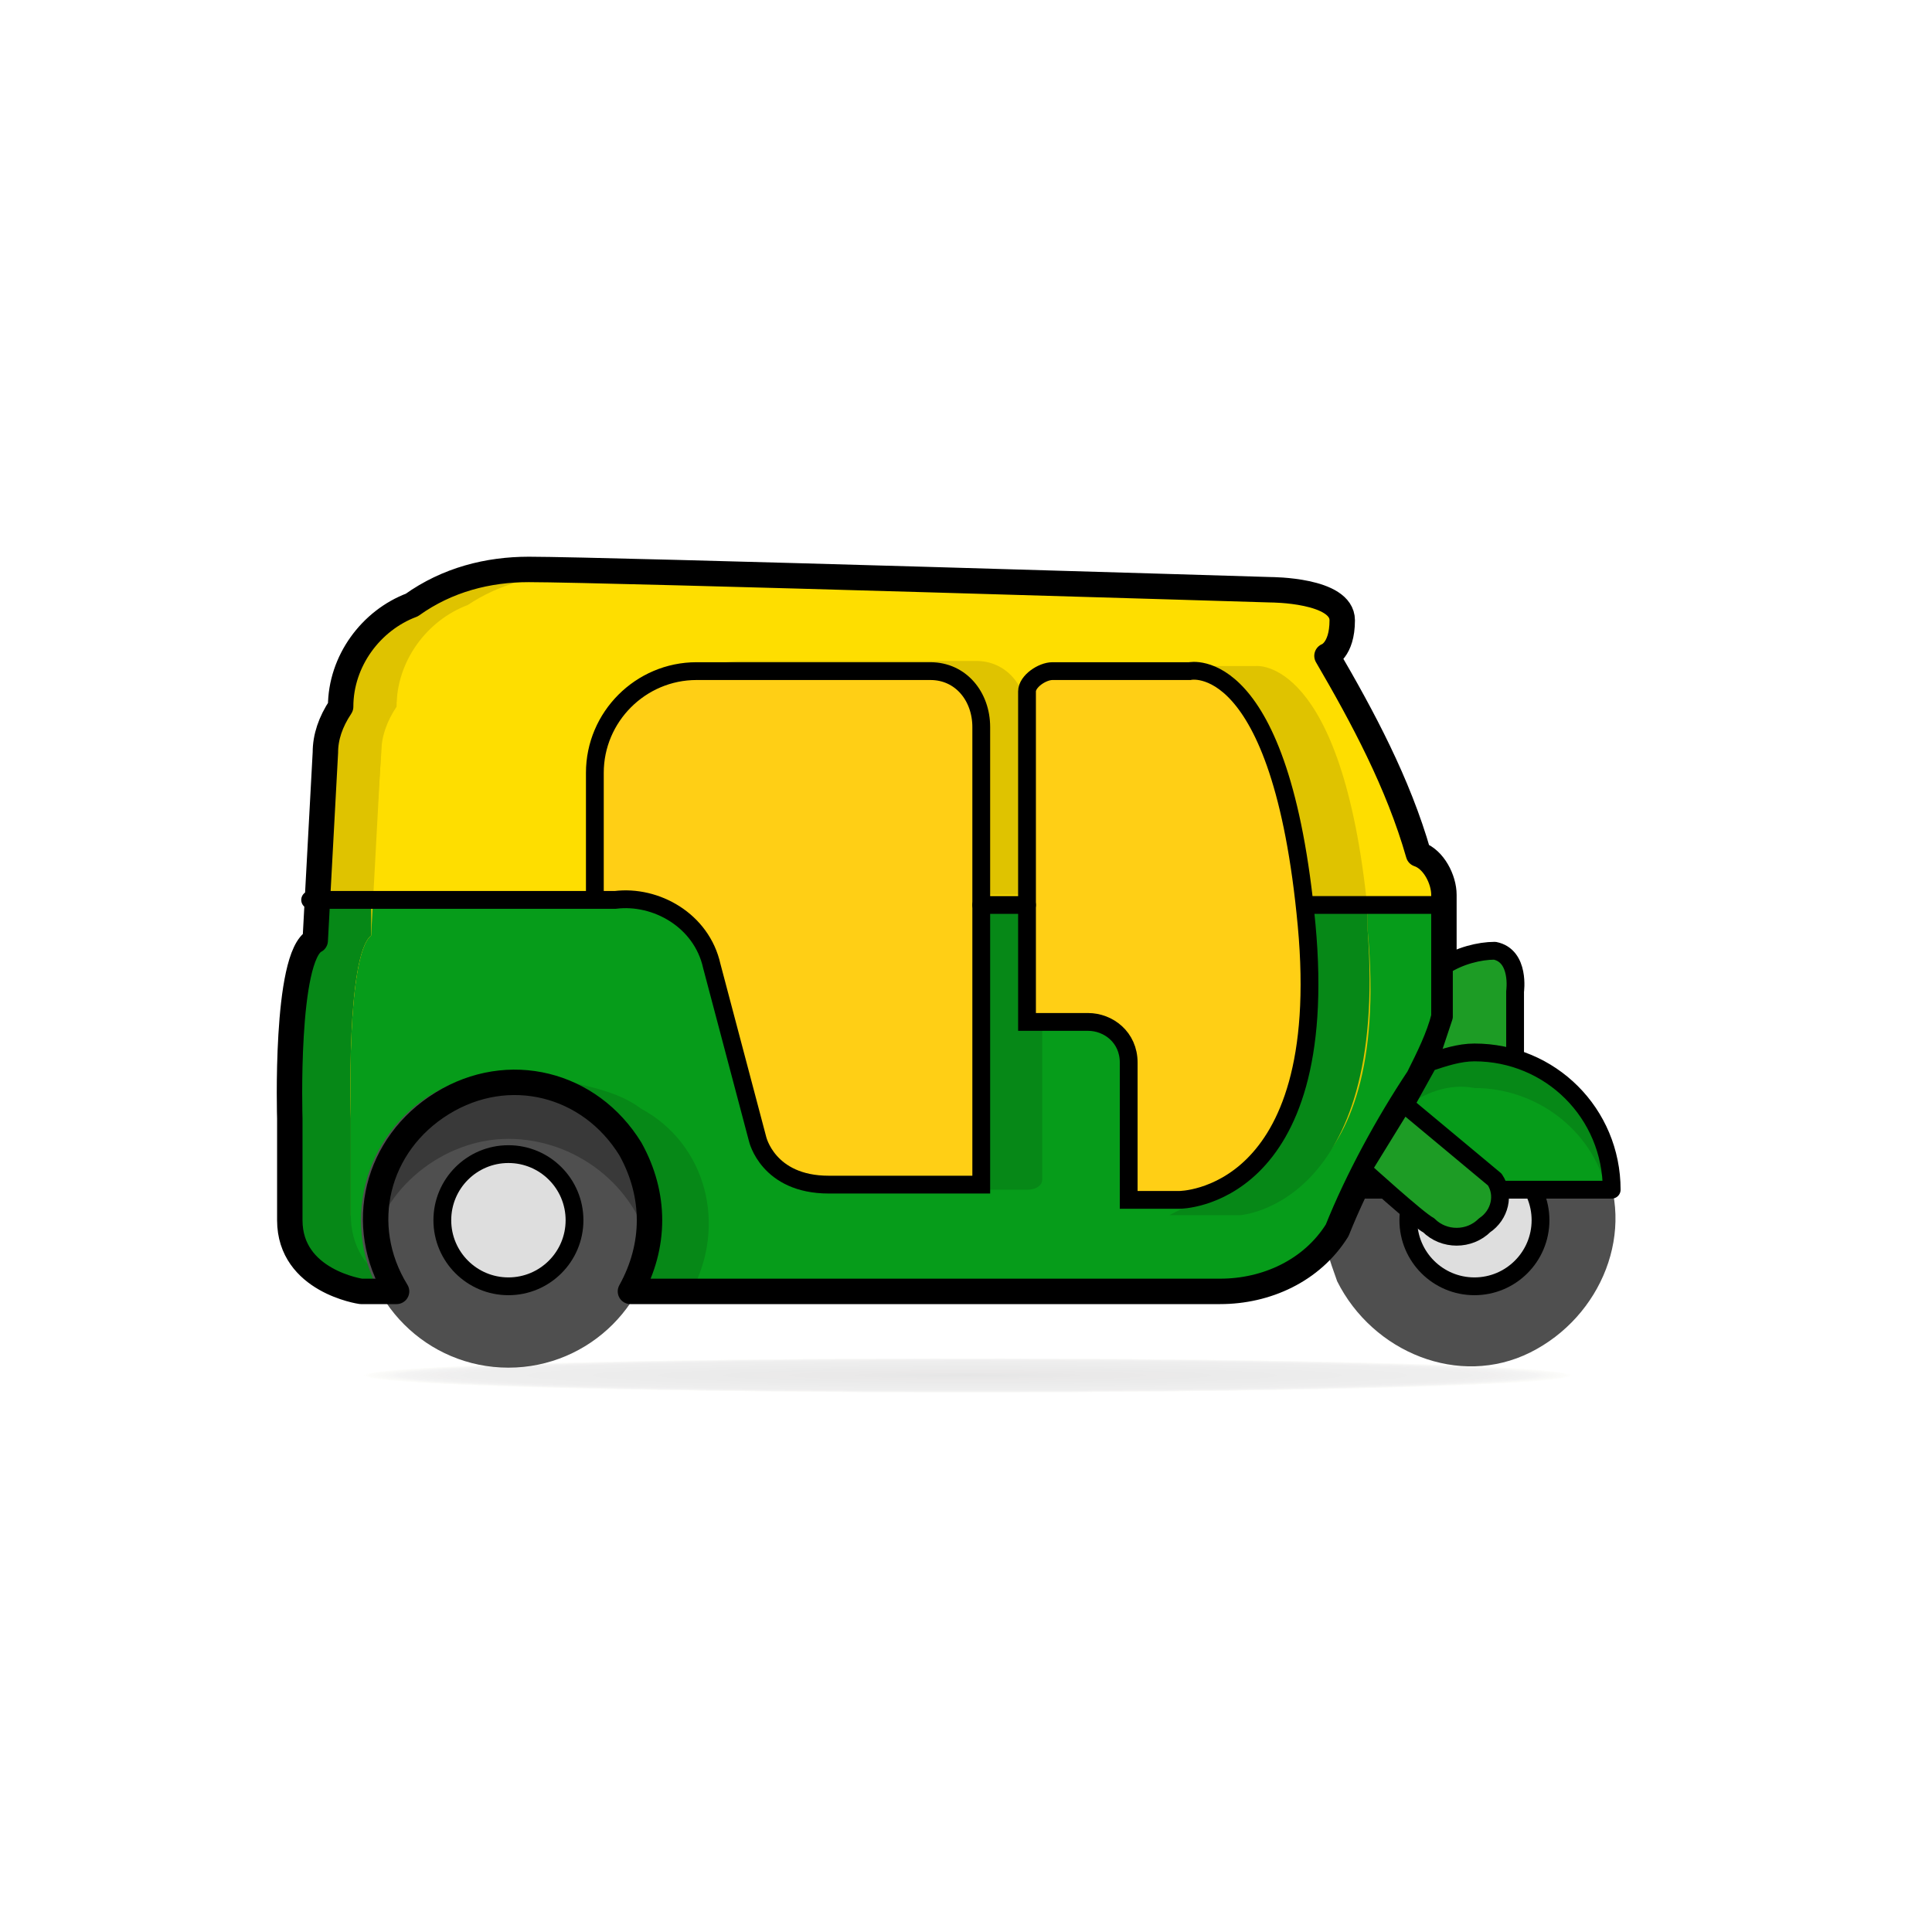
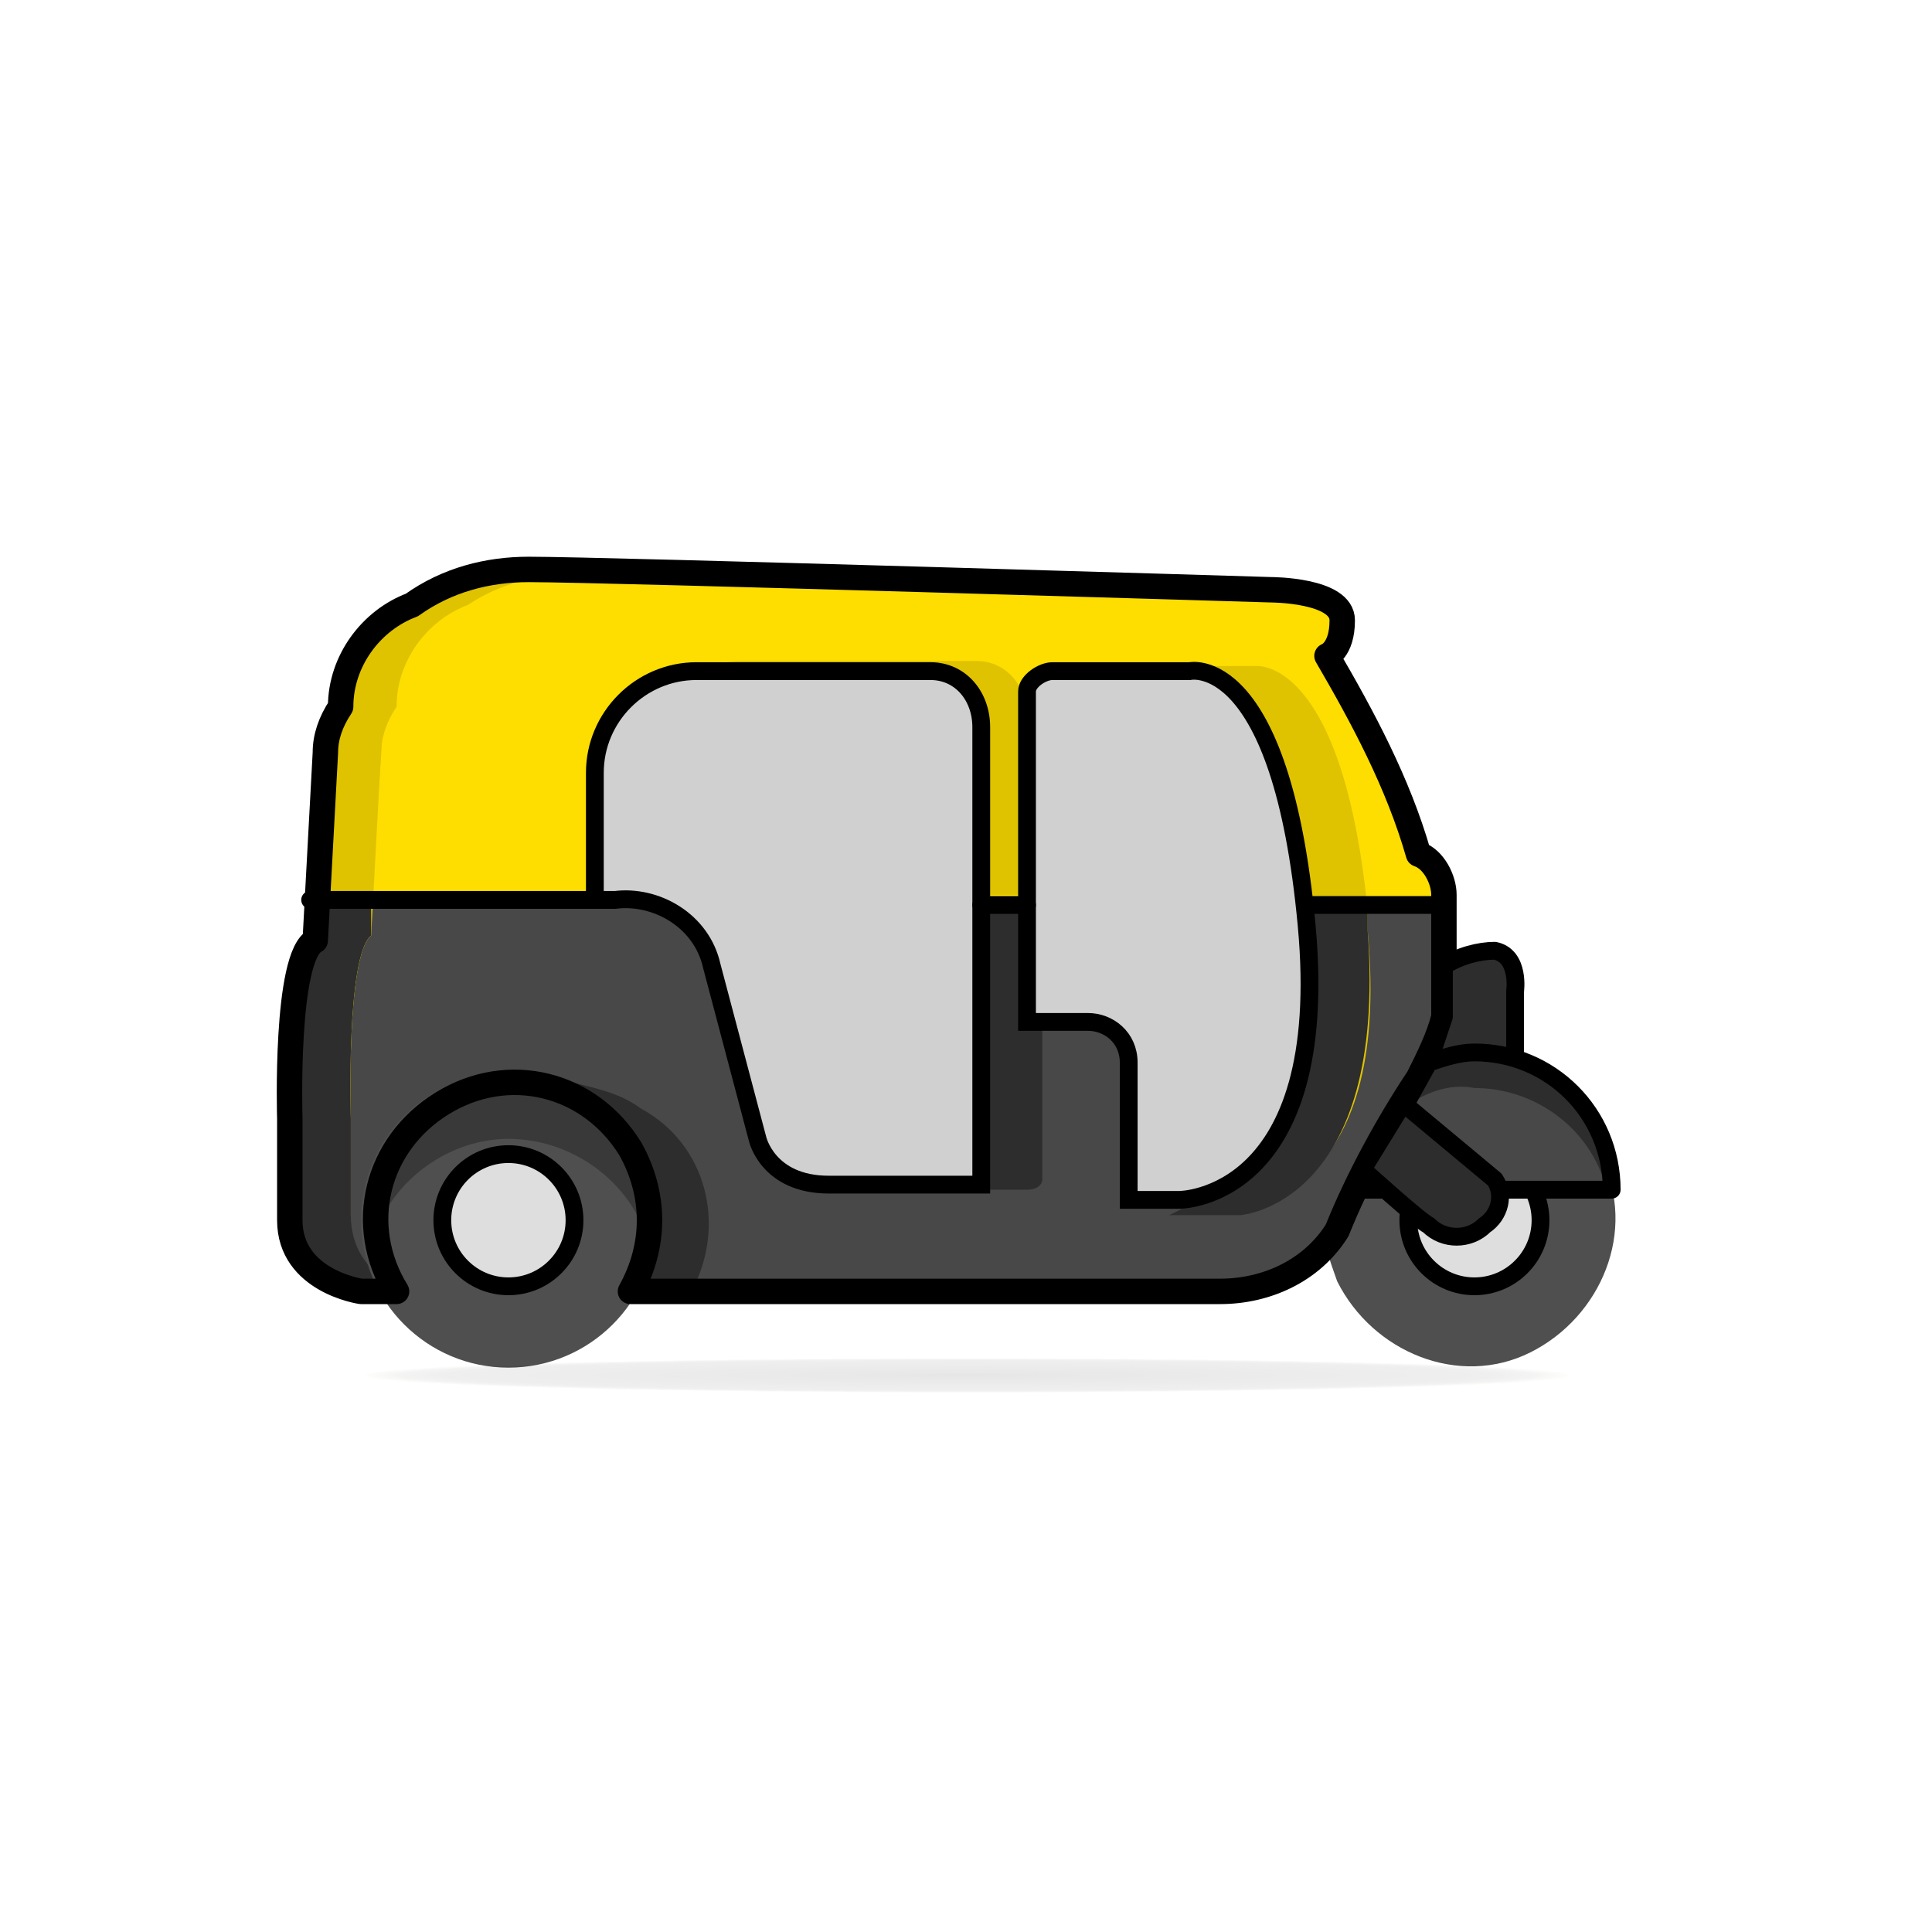
<svg xmlns="http://www.w3.org/2000/svg" id="Layer_1" viewBox="0 0 38 38">
-   <style>.st0{fill:#069C1A;} .st1{fill:#FEDE00;} .st2{fill:#DFC300;} .st3{fill:#068817;} .st4{fill:#4F4F4F;} .st5{fill:#393939;} .st6{fill:none;stroke:#000000;stroke-width:0.5;stroke-linejoin:round;} .st7{fill:#DEDEDE;stroke:#000000;stroke-width:0.35;stroke-linejoin:round;} .st8{fill:#1D9C25;stroke:#000000;stroke-width:0.35;stroke-linecap:round;stroke-linejoin:round;} .st9{fill:none;stroke:#000000;stroke-width:0.35;stroke-linecap:round;stroke-linejoin:round;} .st10{fill:#D4DB27;stroke:#000000;stroke-width:0.35;stroke-linecap:round;stroke-miterlimit:10;} .st11{fill:none;stroke:#000000;stroke-width:0.35;stroke-linecap:round;stroke-miterlimit:10;} .st12{opacity:0.51;fill:url(#SVGID_1_);enable-background:new ;}</style>
-   <path class="st0" d="M28.4 17.6c0-.3-.2-.7-.5-.8-.4-1.4-1.1-2.7-1.8-3.9 0 0 .3-.1.3-.7s-1.4-.6-1.4-.6-13.1-.4-14.6-.4c-.8 0-1.6.2-2.3.7-.8.3-1.4 1.1-1.4 2-.2.3-.3.6-.3.9l-.2 3.7c-.6.3-.5 3.5-.5 3.5v2c0 1.2 1.4 1.4 1.4 1.4h.7c-.8-1.3-.4-2.9.9-3.7s2.9-.4 3.7.9c.5.9.5 1.9 0 2.8H24c.9 0 1.8-.4 2.3-1.2.4-1 1-2.1 1.6-3 .2-.4.4-.8.5-1.2v-2.4z" />
-   <path class="st1" d="M28.4 17.8v-.2c0-.3-.2-.7-.5-.8-.4-1.4-1.1-2.7-1.8-3.9 0 0 .3-.1.3-.7s-1.4-.6-1.4-.6-13.1-.4-14.6-.4c-.8 0-1.6.2-2.3.7-.8.3-1.4 1.1-1.4 2-.2.3-.3.6-.3.9l-.2 2.9" />
-   <path class="st2" d="M12.6 15c0-1.1.9-2 2-2h4.6c.6 0 1 .5 1 1.1v3.5h-1L12.6 15zM6.9 23.9V22s-.1-3.2.4-3.6l.2-3.7c0-.3.1-.6.3-.9 0-.9.6-1.7 1.4-2 .6-.4 1.3-.6 2.1-.6h-.9c-.8 0-1.6.2-2.3.7-.8.3-1.4 1.1-1.4 2-.2.3-.3.6-.3.9l-.2 3.7c-.6.3-.5 3.5-.5 3.5v2c0 1.2 1.4 1.4 1.4 1.4h.7c0-.1-.1-.2-.1-.2-.6-.2-.9-.7-.8-1.3z" />
-   <path class="st2" d="M6.9 23.9V22s-.1-3.2.4-3.6v-.7l.2-2.9c0-.3.1-.6.3-.9 0-.9.6-1.7 1.4-2 .6-.4 1.3-.6 2.1-.6h-.9c-.8 0-1.6.2-2.3.7-.8.3-1.4 1.1-1.4 2-.2.3-.3.6-.3.9l-.2 2.9v.7c-.6.3-.5 3.5-.5 3.5v2c0 1.2 1.4 1.4 1.4 1.4h.7c0-.1-.1-.2-.1-.2-.6-.2-.9-.7-.8-1.3z" />
-   <path class="st3" d="M6.9 23.9V22s-.1-3.2.4-3.6v-.7H6.1v.7c-.5.4-.4 3.6-.4 3.6v2c0 1.2 1.4 1.4 1.4 1.4h.7c0-.1-.1-.2-.1-.2-.5-.2-.8-.7-.8-1.3zM11.3 21.3c-.2 0-.4 0-.6.1 1.4.3 2.3 1.7 2 3.2-.1.3-.2.6-.3.8h1.2c.7-1.3.3-2.9-1-3.6-.4-.3-.9-.4-1.3-.5z" />
-   <circle class="st4" cx="10" cy="24" r="2.9" />
-   <path class="st5" d="M10 22.4c1.3 0 2.5.9 2.8 2.2.4-1.5-.6-3.1-2.1-3.4s-3.1.6-3.4 2.1c-.1.4-.1.9 0 1.3.2-1.2 1.4-2.2 2.7-2.2z" />
-   <path class="st4" d="M27.7 21.4c1.4-.7 3.1 0 3.8 1.4.7 1.4 0 3.1-1.4 3.8s-3.1 0-3.8-1.4c-.1-.3-.2-.5-.2-.8l.3-.3 1.3-2.7z" />
-   <path class="st6" d="M28.4 17.6c0-.3-.2-.7-.5-.8-.4-1.4-1.1-2.7-1.8-3.9 0 0 .3-.1.3-.7s-1.4-.6-1.4-.6-13.1-.4-14.6-.4c-.8 0-1.6.2-2.3.7-.8.3-1.4 1.1-1.4 2-.2.3-.3.6-.3.9l-.2 3.7c-.6.3-.5 3.5-.5 3.5v2c0 1.2 1.4 1.4 1.4 1.4h.7c-.8-1.3-.4-2.9.9-3.7s2.9-.4 3.7.9c.5.9.5 1.9 0 2.8H24c.9 0 1.8-.4 2.3-1.2.4-1 1-2.1 1.6-3 .2-.4.4-.8.5-1.2v-2.4z" />
-   <circle class="st7" cx="10" cy="24" r="1.3" />
-   <circle class="st7" cx="29" cy="24" r="1.3" />
-   <path class="st8" d="M29.8 20.8v-1.3s.1-.7-.4-.8c-.3 0-.7.1-1 .3v1l-.4 1.2 1.8-.4z" />
-   <path class="st0" d="M26.7 23.4h5c0-1.5-1.2-2.7-2.7-2.7-.3 0-.6.1-.9.2l-.5.9-.9 1.6z" />
-   <path class="st3" d="M29 21.4c1.2 0 2.3.8 2.6 2h.1c0-1.5-1.2-2.7-2.7-2.7-.3 0-.6.1-.9.2l-.5.9c.4-.3.9-.5 1.4-.4z" />
-   <path class="st9" d="M26.7 23.4h5c0-1.5-1.2-2.7-2.7-2.7-.3 0-.6.1-.9.2l-.5.9-.9 1.6z" />
-   <path class="st8" d="M27.6 21.7l1.8 1.5c.2.3.1.7-.2.9-.3.3-.8.3-1.1 0-.2-.1-1.3-1.1-1.3-1.1l.8-1.3z" />
-   <path class="st3" d="M20.2 23.4h-1.6l.9-5.7 1 .2v5.3c0 .1-.1.2-.3.2z" />
-   <path class="st10" d="M11.7 17.7v-2.5c0-1.1.9-2 2-2h4.6c.6 0 1 .5 1 1.1v9h-3c-1.2 0-1.4-.9-1.4-.9L14 19c-.2-.9-1.1-1.4-1.9-1.3h-6" style="&#10;    fill: #ffcf15;&#10;" />
-   <path class="st2" d="M26.9 18.3v-.4c-.5-5-2.2-4.8-2.2-4.8h-1.2v.1c.4 0 1.7.6 2.1 4.7v.4c.4 4.5-1.6 5.3-2.3 5.4h1c.1 0 3.1 0 2.6-5.4z" />
-   <path class="st3" d="M26.9 17.9v.4c.4 5.4-2.5 5.6-2.5 5.6H23l.4-.2c.7-.1 2.7-.9 2.3-5.4v-.4h1.2z" />
-   <path class="st10" d="M23.4 13.2h-2.7c-.2 0-.5.2-.5.4v6.5h1.2c.4 0 .8.3.8.8v2.7h1s3 0 2.5-5.4-2.3-5-2.3-5z" style="&#10;    fill: #ffcf15;&#10;" />
-   <path class="st11" d="M28.4 17.8h-2.7M20.2 17.8h-.9" />
+   <style>
+         .r-st0 {
+             fill: #484848;
+         }
+ 
+         .r-st1 {
+             fill: #FEDE00;
+         }
+ 
+         .r-st2 {
+             fill: #DFC300;
+         }
+ 
+         .r-st3 {
+             fill: #2d2d2d;
+         }
+ 
+         .r-st4 {
+             fill: #4F4F4F;
+         }
+ 
+         .r-st5 {
+             fill: #393939;
+         }
+ 
+         .r-st6 {
+             fill: none;
+             stroke: #000000;
+             stroke-width: 0.5;
+             stroke-linejoin: round;
+         }
+ 
+         .r-st7 {
+             fill: #DEDEDE;
+             stroke: #000000;
+             stroke-width: 0.35;
+             stroke-linejoin: round;
+         }
+ 
+         .r-st8 {
+             fill: #1D9C25;
+             stroke: #000000;
+             stroke-width: 0.35;
+             stroke-linecap: round;
+             stroke-linejoin: round;
+         }
+ 
+         .r-st9 {
+             fill: none;
+             stroke: #000000;
+             stroke-width: 0.35;
+             stroke-linecap: round;
+             stroke-linejoin: round;
+         }
+ 
+         .r-st10 {
+             fill: #D4DB27;
+             stroke: #000000;
+             stroke-width: 0.35;
+             stroke-linecap: round;
+             stroke-miterlimit: 10;
+         }
+ 
+         .r-st11 {
+             fill: none;
+             stroke: #000000;
+             stroke-width: 0.35;
+             stroke-linecap: round;
+             stroke-miterlimit: 10;
+         }
+ 
+         .r-st12 {
+             opacity: 0.51;
+             fill: url(#SVGID_1_);
+             enable-background: new;
+         }
+     </style>
+   <path class="r-st0" d="M28.4 17.6c0-.3-.2-.7-.5-.8-.4-1.4-1.1-2.7-1.8-3.9 0 0 .3-.1.3-.7s-1.4-.6-1.4-.6-13.1-.4-14.6-.4c-.8 0-1.6.2-2.3.7-.8.3-1.4 1.1-1.4 2-.2.3-.3.6-.3.9l-.2 3.7c-.6.3-.5 3.5-.5 3.5v2c0 1.2 1.4 1.4 1.4 1.4h.7c-.8-1.3-.4-2.9.9-3.7s2.9-.4 3.7.9c.5.9.5 1.9 0 2.8H24c.9 0 1.8-.4 2.3-1.2.4-1 1-2.1 1.6-3 .2-.4.4-.8.5-1.2v-2.4z" />
+   <path class="r-st1" d="M28.4 17.8v-.2c0-.3-.2-.7-.5-.8-.4-1.4-1.1-2.7-1.8-3.9 0 0 .3-.1.3-.7s-1.4-.6-1.4-.6-13.1-.4-14.6-.4c-.8 0-1.6.2-2.3.7-.8.3-1.4 1.1-1.4 2-.2.3-.3.6-.3.9l-.2 2.9" />
+   <path class="r-st2" d="M12.6 15c0-1.1.9-2 2-2h4.6c.6 0 1 .5 1 1.1v3.5h-1L12.6 15zM6.9 23.9V22s-.1-3.2.4-3.6l.2-3.7c0-.3.1-.6.3-.9 0-.9.6-1.7 1.4-2 .6-.4 1.3-.6 2.1-.6h-.9c-.8 0-1.6.2-2.3.7-.8.3-1.4 1.1-1.4 2-.2.3-.3.6-.3.9l-.2 3.7c-.6.3-.5 3.5-.5 3.5v2c0 1.2 1.4 1.4 1.4 1.4h.7c0-.1-.1-.2-.1-.2-.6-.2-.9-.7-.8-1.3z" />
+   <path class="r-st2" d="M6.9 23.9V22s-.1-3.2.4-3.6v-.7l.2-2.9c0-.3.1-.6.3-.9 0-.9.6-1.7 1.4-2 .6-.4 1.3-.6 2.1-.6h-.9c-.8 0-1.6.2-2.3.7-.8.3-1.4 1.1-1.4 2-.2.3-.3.6-.3.9l-.2 2.9v.7c-.6.3-.5 3.5-.5 3.5v2c0 1.2 1.4 1.4 1.4 1.4h.7c0-.1-.1-.2-.1-.2-.6-.2-.9-.7-.8-1.3z" />
+   <path class="r-st3" d="M6.9 23.9V22s-.1-3.2.4-3.6v-.7H6.1v.7c-.5.4-.4 3.6-.4 3.6v2c0 1.2 1.4 1.4 1.4 1.4h.7c0-.1-.1-.2-.1-.2-.5-.2-.8-.7-.8-1.3zM11.3 21.3c-.2 0-.4 0-.6.1 1.4.3 2.3 1.7 2 3.2-.1.3-.2.6-.3.8h1.2c.7-1.3.3-2.9-1-3.6-.4-.3-.9-.4-1.3-.5z" style="&#10;    fill: #2d2d2d;&#10;" />
+   <circle class="r-st4" cx="10" cy="24" r="2.9" />
+   <path class="r-st5" d="M10 22.4c1.3 0 2.5.9 2.8 2.2.4-1.5-.6-3.1-2.1-3.4s-3.1.6-3.4 2.1c-.1.4-.1.9 0 1.3.2-1.2 1.4-2.2 2.7-2.2z" />
+   <path class="r-st4" d="M27.7 21.4c1.4-.7 3.1 0 3.8 1.4.7 1.4 0 3.1-1.4 3.8s-3.1 0-3.8-1.4c-.1-.3-.2-.5-.2-.8l.3-.3 1.3-2.7z" />
+   <path class="r-st6" d="M28.4 17.6c0-.3-.2-.7-.5-.8-.4-1.4-1.1-2.7-1.8-3.9 0 0 .3-.1.3-.7s-1.4-.6-1.4-.6-13.1-.4-14.6-.4c-.8 0-1.6.2-2.3.7-.8.3-1.4 1.1-1.4 2-.2.3-.3.6-.3.9l-.2 3.7c-.6.3-.5 3.5-.5 3.5v2c0 1.2 1.4 1.4 1.4 1.4h.7c-.8-1.3-.4-2.9.9-3.7s2.9-.4 3.7.9c.5.9.5 1.9 0 2.8H24c.9 0 1.8-.4 2.3-1.2.4-1 1-2.1 1.6-3 .2-.4.4-.8.5-1.2v-2.4z" />
+   <circle class="r-st7" cx="10" cy="24" r="1.3" />
+   <circle class="r-st7" cx="29" cy="24" r="1.3" />
+   <path class="r-st8" d="M29.8 20.8v-1.3s.1-.7-.4-.8c-.3 0-.7.1-1 .3v1l-.4 1.2 1.8-.4z" style="&#10;    fill: #2d2d2d;&#10;" />
+   <path class="r-st0" d="M26.7 23.4h5c0-1.5-1.2-2.7-2.7-2.7-.3 0-.6.1-.9.2l-.5.9-.9 1.6z" />
+   <path class="r-st3" d="M29 21.4c1.2 0 2.3.8 2.6 2h.1c0-1.5-1.2-2.7-2.7-2.7-.3 0-.6.1-.9.2l-.5.9c.4-.3.9-.5 1.4-.4z" />
+   <path class="r-st9" d="M26.7 23.4h5c0-1.5-1.2-2.7-2.7-2.7-.3 0-.6.1-.9.2l-.5.9-.9 1.6z" />
+   <path class="r-st8" d="M27.6 21.7l1.8 1.5c.2.3.1.7-.2.9-.3.3-.8.3-1.1 0-.2-.1-1.3-1.1-1.3-1.1l.8-1.3z" style="&#10;    fill: #2d2d2d;&#10;" />
+   <path class="r-st3" d="M20.2 23.4h-1.6l.9-5.7 1 .2v5.3c0 .1-.1.2-.3.2z" style="&#10;    fill: #2d2d2d;&#10;" />
+   <path class="r-st10" d="M11.7 17.7v-2.5c0-1.1.9-2 2-2h4.6c.6 0 1 .5 1 1.1v9h-3c-1.2 0-1.4-.9-1.4-.9L14 19c-.2-.9-1.1-1.4-1.9-1.3h-6" style="&#10;    fill: #d0d0d0;&#10;" />
+   <path class="r-st2" d="M26.9 18.3v-.4c-.5-5-2.2-4.8-2.2-4.8h-1.2v.1c.4 0 1.7.6 2.1 4.7v.4c.4 4.5-1.6 5.3-2.3 5.4h1c.1 0 3.1 0 2.6-5.4z" />
+   <path class="r-st3" d="M26.9 17.9v.4c.4 5.4-2.5 5.6-2.5 5.6H23l.4-.2c.7-.1 2.7-.9 2.3-5.4v-.4h1.2z" style="&#10;    fill: #2d2d2d;&#10;" />
+   <path class="r-st10" d="M23.4 13.2h-2.7c-.2 0-.5.2-.5.4v6.5h1.2c.4 0 .8.3.8.8v2.7h1s3 0 2.5-5.4-2.3-5-2.3-5z" style="&#10;    fill: #d0d0d0;&#10;" />
+   <path class="r-st11" d="M28.4 17.8h-2.7M20.2 17.8h-.9" />
  <radialGradient id="SVGID_1_" cx="9.988" cy="-633.747" r="11.33" gradientTransform="matrix(1.05 0 0 -.03 8.54 8.04)" gradientUnits="userSpaceOnUse">
    <stop offset="0" stop-opacity=".2" />
    <stop offset=".16" stop-color="#231F20" stop-opacity=".2" />
    <stop offset=".85" stop-color="#231F20" stop-opacity=".15" />
    <stop offset=".94" stop-color="#231F20" stop-opacity=".1" />
    <stop offset=".99" stop-color="#8C8E24" stop-opacity=".04" />
    <stop offset="1" stop-color="#CFD527" stop-opacity="0" />
  </radialGradient>
-   <path class="st12" d="M35.4 27.1c0 1 3.2 1.7-15.6 1.7S2.3 28 2.3 27.1 1 25.4 19.8 25.4s15.6.7 15.6 1.7z" />
+   <path class="r-st12" d="M35.4 27.1c0 1 3.2 1.7-15.6 1.7S2.3 28 2.3 27.1 1 25.4 19.8 25.4s15.6.7 15.6 1.7z" />
</svg>
